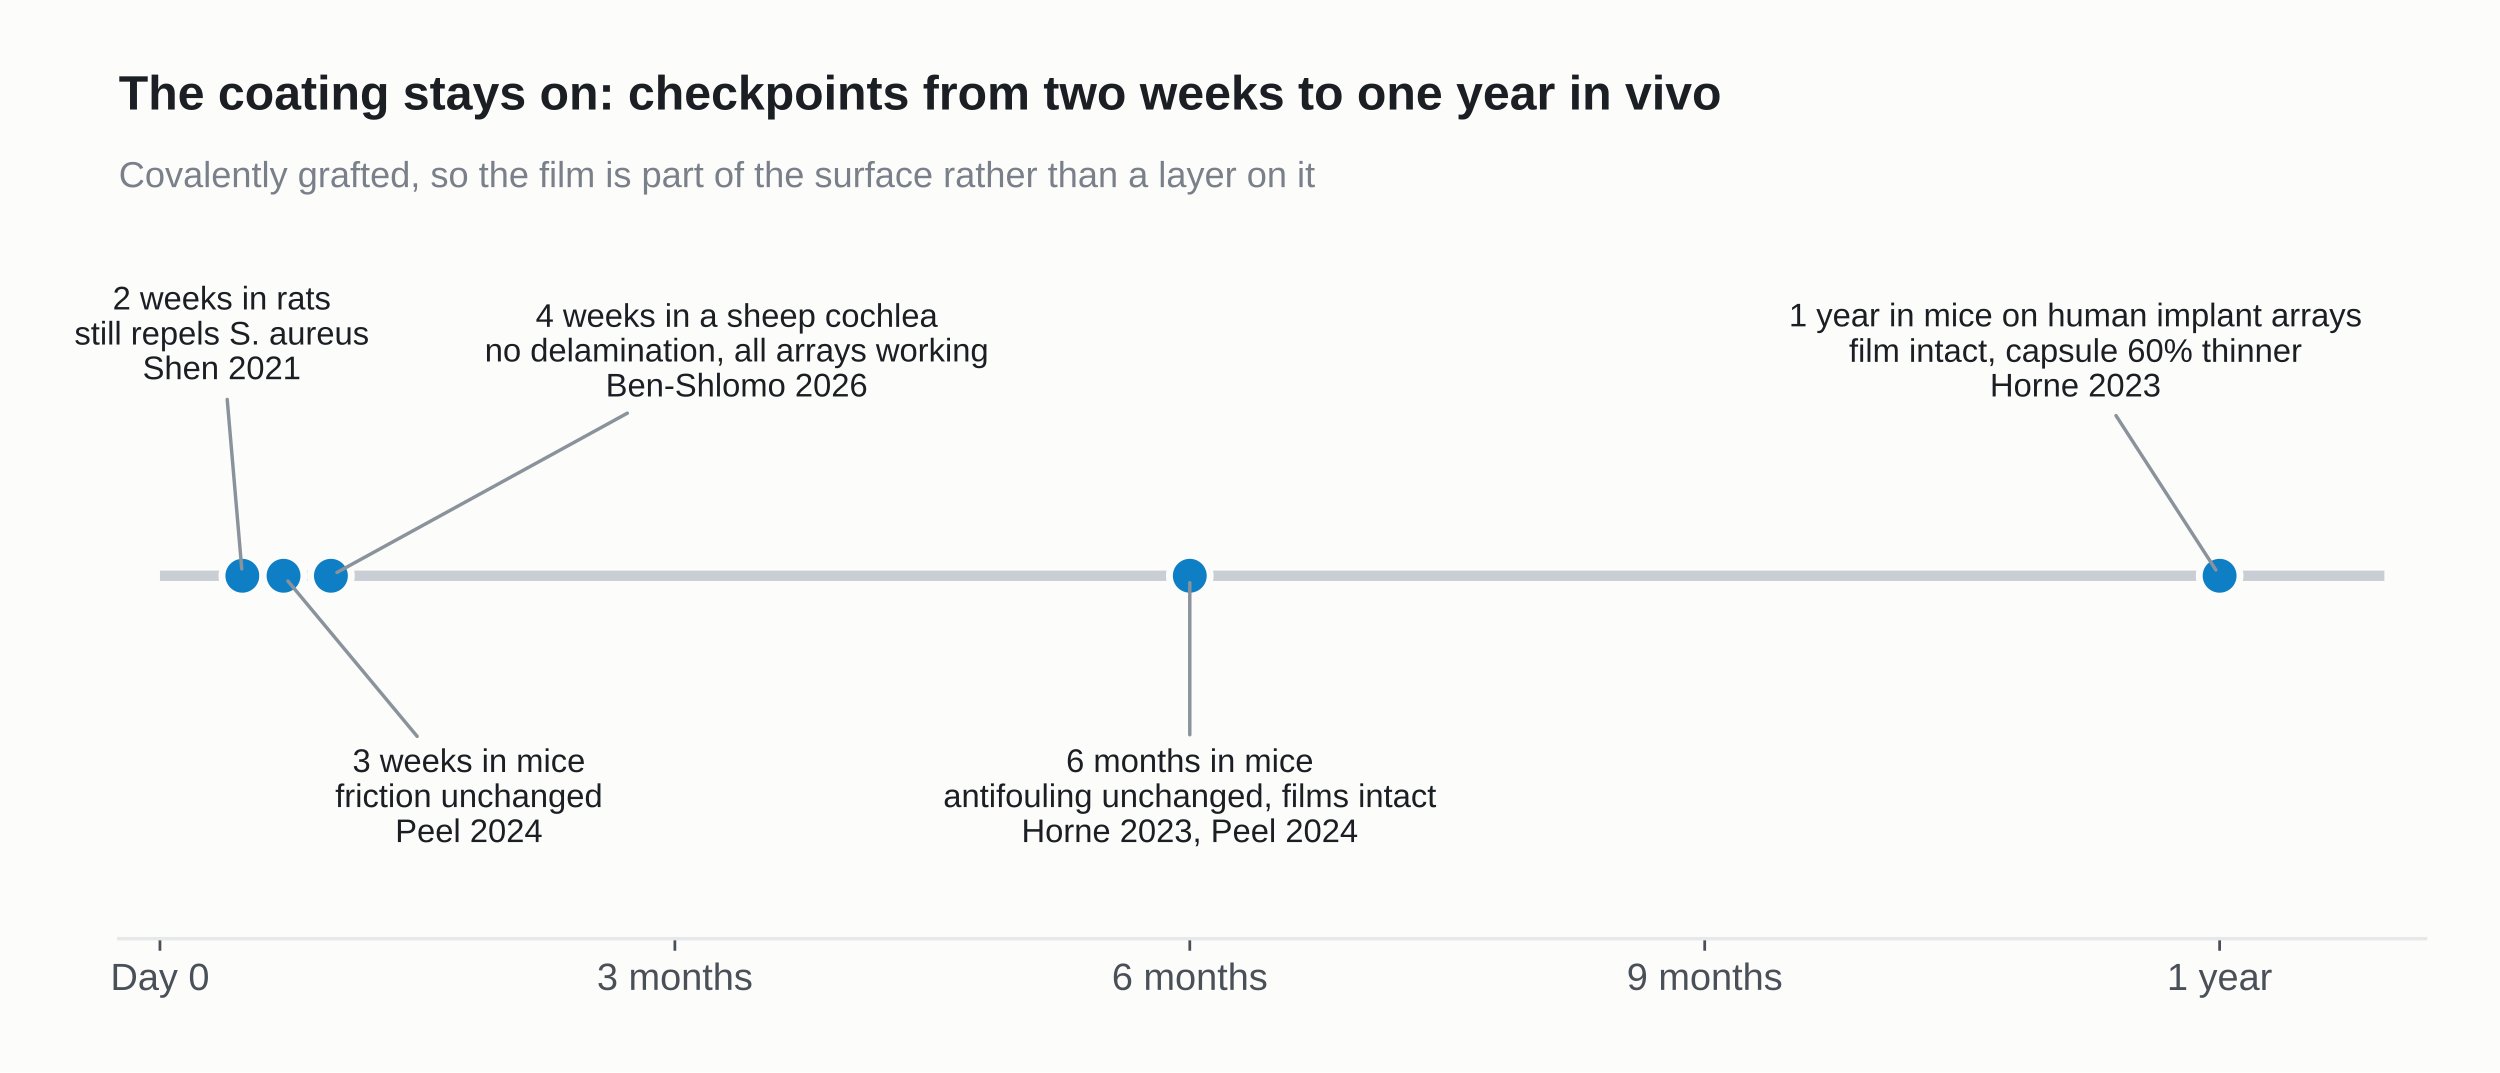
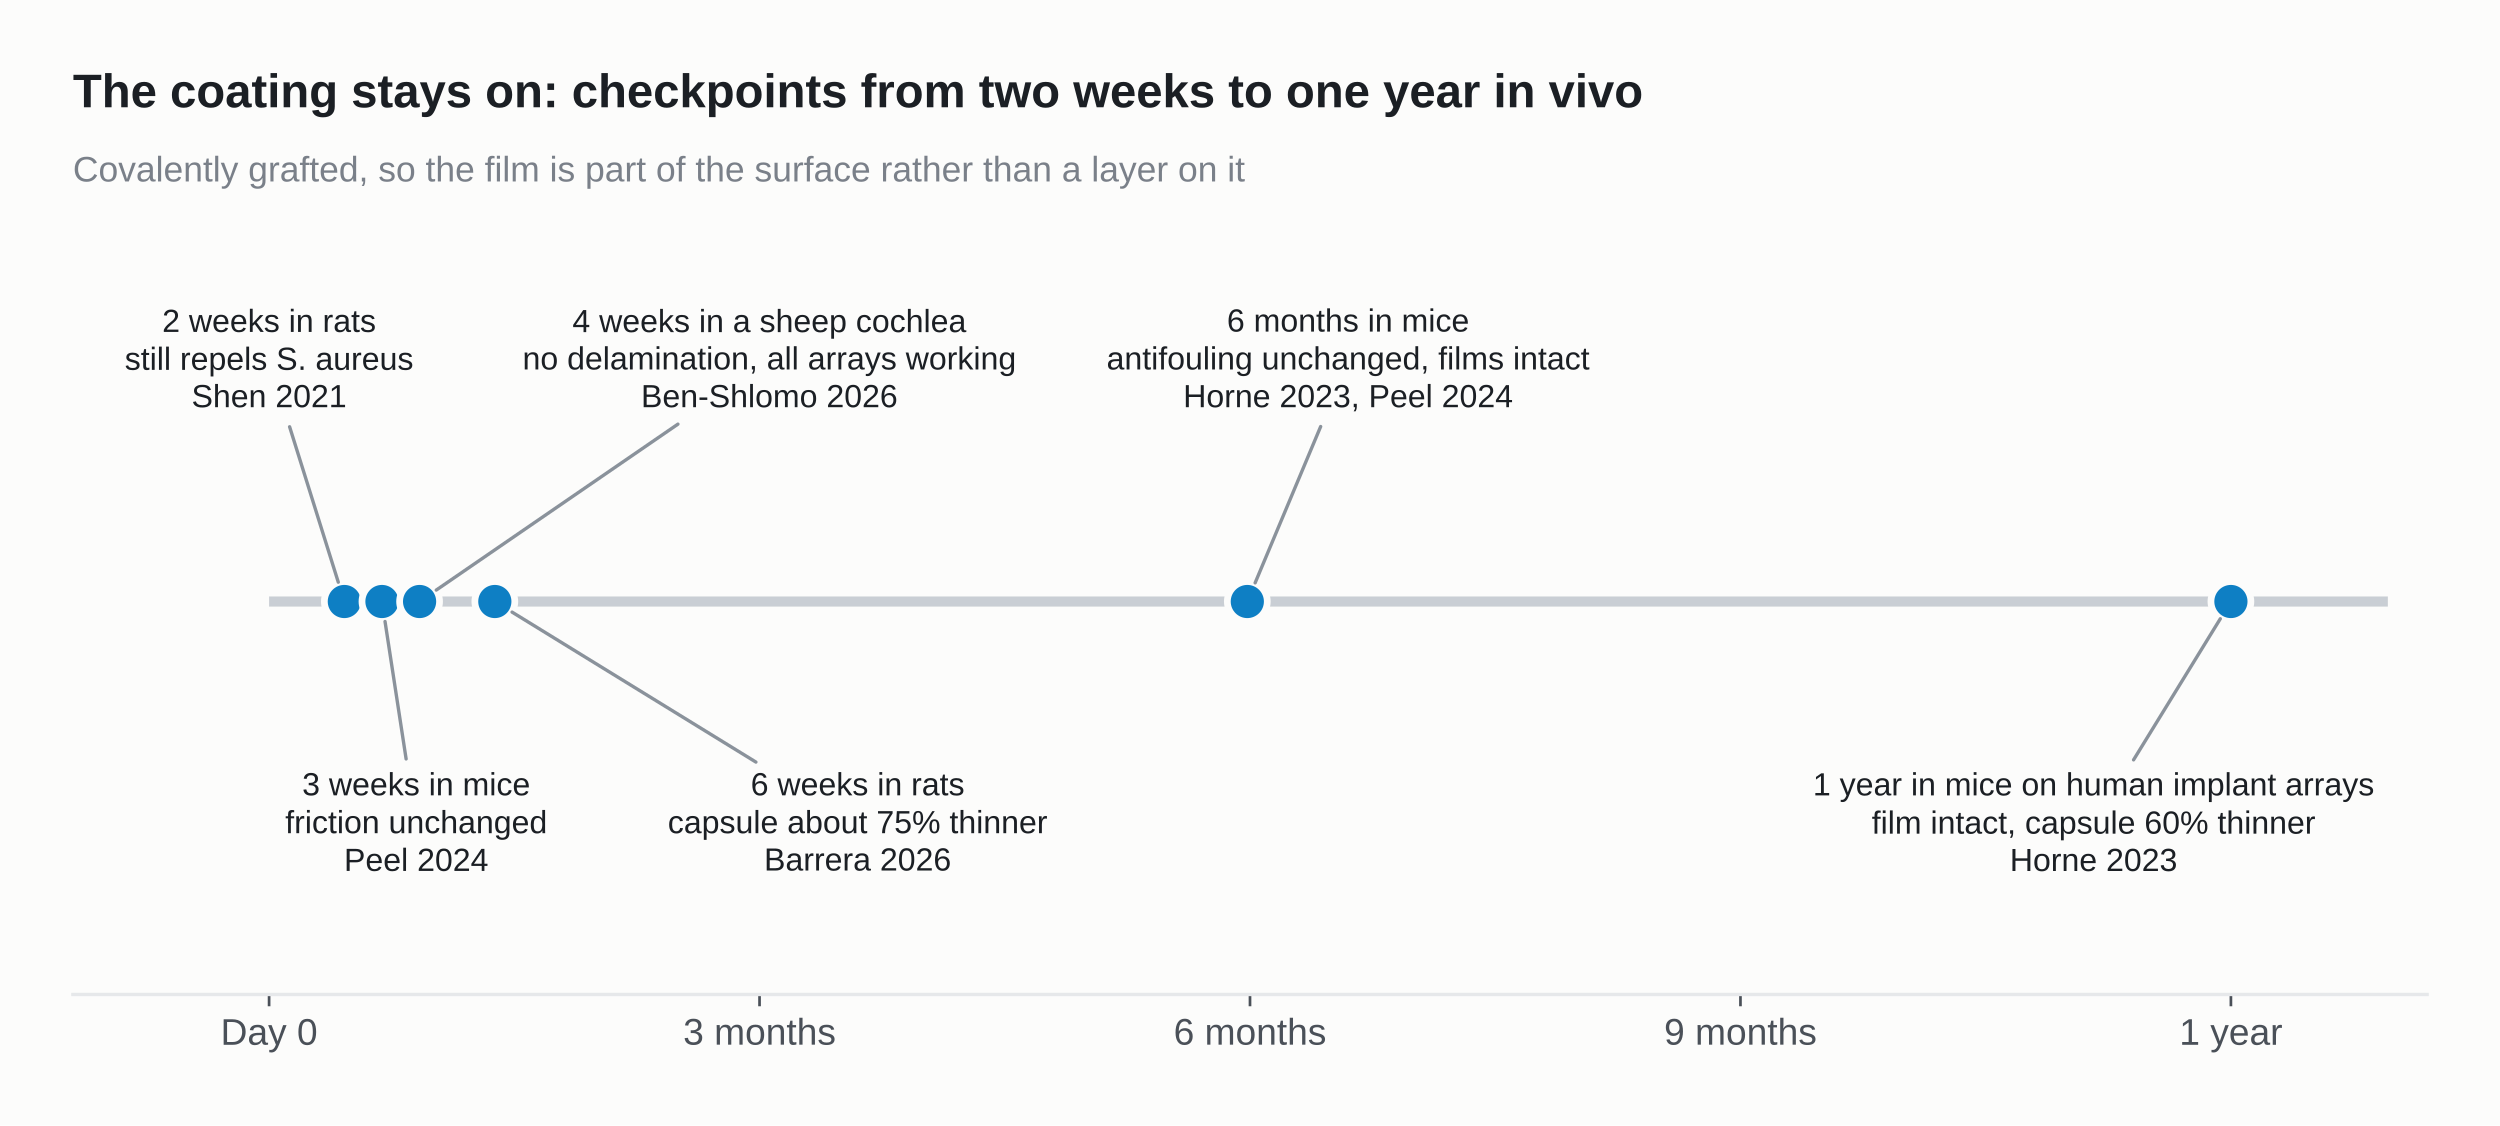
- <svg xmlns="http://www.w3.org/2000/svg" xmlns:xlink="http://www.w3.org/1999/xlink" width="725.673pt" height="311.285pt" viewBox="0 0 725.673 311.285" version="1.1">
+ <svg xmlns="http://www.w3.org/2000/svg" xmlns:xlink="http://www.w3.org/1999/xlink" width="740.7pt" height="333.461pt" viewBox="0 0 740.7 333.461" version="1.1">
  <defs>
    <style type="text/css">*{stroke-linejoin: round; stroke-linecap: butt}</style>
  </defs>
  <g id="figure_1">
    <g id="patch_1">
-       <path d="M 0 311.285  L 725.673 311.285  L 725.673 0  L 0 0  z " style="fill: #fcfcfb" />
+       <path d="M 0 333.461  L 740.7 333.461  L 740.7 0  L 0 0  z " style="fill: #fcfcfb" />
    </g>
    <g id="axes_1">
      <g id="patch_2">
-         <path d="M 34.473 272.464  L 704.073 272.464  L 704.073 61.792  L 34.473 61.792  z " style="fill: #fcfcfb" />
+         <path d="M 21.6 294.64  L 719.1 294.64  L 719.1 61.792  L 21.6 61.792  z " style="fill: #fcfcfb" />
      </g>
      <g id="matplotlib.axis_1">
        <g id="xtick_1">
          <g id="line2d_1">
            <defs>
-               <path id="m7e2cd83e73" d="M 0 0  L 0 3.5  " style="stroke: #4a5058; stroke-width: 0.8" />
+               <path id="ma22ce1e084" d="M 0 0  L 0 3.5  " style="stroke: #4a5058; stroke-width: 0.8" />
            </defs>
            <g>
-               <use xlink:href="#m7e2cd83e73" x="46.431" y="272.464" style="fill: #4a5058; stroke: #4a5058; stroke-width: 0.8" />
+               <use xlink:href="#ma22ce1e084" x="79.725" y="294.64" style="fill: #4a5058; stroke: #4a5058; stroke-width: 0.8" />
            </g>
          </g>
          <g id="text_1">
-             <text style="fill: #4a5058; font: 11px 'Arial'; text-anchor: middle" x="46.431" y="287.37" transform="rotate(-0 46.43061 287.3698)">Day 0</text>
+             <text style="fill: #4a5058; font: 11px 'Arial'; text-anchor: middle" x="79.725" y="309.546" transform="rotate(-0 79.725 309.5458)">Day 0</text>
          </g>
        </g>
        <g id="xtick_2">
          <g id="line2d_2">
            <g>
-               <use xlink:href="#m7e2cd83e73" x="195.895" y="272.464" style="fill: #4a5058; stroke: #4a5058; stroke-width: 0.8" />
+               <use xlink:href="#ma22ce1e084" x="225.037" y="294.64" style="fill: #4a5058; stroke: #4a5058; stroke-width: 0.8" />
            </g>
          </g>
          <g id="text_2">
-             <text style="fill: #4a5058; font: 11px 'Arial'; text-anchor: middle" x="195.895" y="287.337" transform="rotate(-0 195.8949 287.3372)">3 months</text>
+             <text style="fill: #4a5058; font: 11px 'Arial'; text-anchor: middle" x="225.037" y="309.513" transform="rotate(-0 225.0375 309.5132)">3 months</text>
          </g>
        </g>
        <g id="xtick_3">
          <g id="line2d_3">
            <g>
-               <use xlink:href="#m7e2cd83e73" x="345.359" y="272.464" style="fill: #4a5058; stroke: #4a5058; stroke-width: 0.8" />
+               <use xlink:href="#ma22ce1e084" x="370.35" y="294.64" style="fill: #4a5058; stroke: #4a5058; stroke-width: 0.8" />
            </g>
          </g>
          <g id="text_3">
-             <text style="fill: #4a5058; font: 11px 'Arial'; text-anchor: middle" x="345.359" y="287.337" transform="rotate(-0 345.3592 287.3372)">6 months</text>
+             <text style="fill: #4a5058; font: 11px 'Arial'; text-anchor: middle" x="370.35" y="309.513" transform="rotate(-0 370.35 309.5132)">6 months</text>
          </g>
        </g>
        <g id="xtick_4">
          <g id="line2d_4">
            <g>
-               <use xlink:href="#m7e2cd83e73" x="494.823" y="272.464" style="fill: #4a5058; stroke: #4a5058; stroke-width: 0.8" />
+               <use xlink:href="#ma22ce1e084" x="515.663" y="294.64" style="fill: #4a5058; stroke: #4a5058; stroke-width: 0.8" />
            </g>
          </g>
          <g id="text_4">
-             <text style="fill: #4a5058; font: 11px 'Arial'; text-anchor: middle" x="494.823" y="287.337" transform="rotate(-0 494.8235 287.3372)">9 months</text>
+             <text style="fill: #4a5058; font: 11px 'Arial'; text-anchor: middle" x="515.663" y="309.513" transform="rotate(-0 515.6625 309.5132)">9 months</text>
          </g>
        </g>
        <g id="xtick_5">
          <g id="line2d_5">
            <g>
-               <use xlink:href="#m7e2cd83e73" x="644.288" y="272.464" style="fill: #4a5058; stroke: #4a5058; stroke-width: 0.8" />
+               <use xlink:href="#ma22ce1e084" x="660.975" y="294.64" style="fill: #4a5058; stroke: #4a5058; stroke-width: 0.8" />
            </g>
          </g>
          <g id="text_5">
-             <text style="fill: #4a5058; font: 11px 'Arial'; text-anchor: middle" x="644.288" y="287.37" transform="rotate(-0 644.2878 287.3698)">1 year</text>
+             <text style="fill: #4a5058; font: 11px 'Arial'; text-anchor: middle" x="660.975" y="309.546" transform="rotate(-0 660.975 309.5458)">1 year</text>
          </g>
        </g>
      </g>
      <g id="matplotlib.axis_2" />
      <g id="LineCollection_1">
-         <path d="M 46.431 167.128  L 692.116 167.128  " clip-path="url(#p44bf6fd3d8)" style="fill: none; stroke: #c9ced4; stroke-width: 3" />
+         <path d="M 79.725 178.216  L 707.475 178.216  " clip-path="url(#pef4fb0fa84)" style="fill: none; stroke: #c9ced4; stroke-width: 3" />
      </g>
      <g id="patch_3">
-         <path d="M 34.473 272.464  L 704.073 272.464  " style="fill: none; stroke: #e6e8ea; stroke-linejoin: miter; stroke-linecap: square" />
+         <path d="M 21.6 294.64  L 719.1 294.64  " style="fill: none; stroke: #e6e8ea; stroke-linejoin: miter; stroke-linecap: square" />
      </g>
      <g id="PathCollection_1">
        <defs>
-           <path id="mccff339c90" d="M 0 5.916  C 1.569 5.916 3.074 5.293 4.183 4.183  C 5.293 3.074 5.916 1.569 5.916 0  C 5.916 -1.569 5.293 -3.074 4.183 -4.183  C 3.074 -5.293 1.569 -5.916 0 -5.916  C -1.569 -5.916 -3.074 -5.293 -4.183 -4.183  C -5.293 -3.074 -5.916 -1.569 -5.916 0  C -5.916 1.569 -5.293 3.074 -4.183 4.183  C -3.074 5.293 -1.569 5.916 0 5.916  z " style="stroke: #fcfcfb; stroke-width: 2" />
+           <path id="m0ec03ed91d" d="M 0 5.916  C 1.569 5.916 3.074 5.293 4.183 4.183  C 5.293 3.074 5.916 1.569 5.916 0  C 5.916 -1.569 5.293 -3.074 4.183 -4.183  C 3.074 -5.293 1.569 -5.916 0 -5.916  C -1.569 -5.916 -3.074 -5.293 -4.183 -4.183  C -5.293 -3.074 -5.916 -1.569 -5.916 0  C -5.916 1.569 -5.293 3.074 -4.183 4.183  C -3.074 5.293 -1.569 5.916 0 5.916  z " style="stroke: #fcfcfb; stroke-width: 2" />
        </defs>
-         <g clip-path="url(#p44bf6fd3d8)">
-           <use xlink:href="#mccff339c90" x="70.345" y="167.128" style="fill: #0e7fc4; stroke: #fcfcfb; stroke-width: 2" />
+         <g clip-path="url(#pef4fb0fa84)">
+           <use xlink:href="#m0ec03ed91d" x="102.02" y="178.216" style="fill: #0e7fc4; stroke: #fcfcfb; stroke-width: 2" />
        </g>
      </g>
      <g id="patch_4">
-         <path d="M 65.95 115.941  Q 68.062 140.539 70.174 165.137  " style="fill: none; stroke: #8a929b; stroke-linecap: round" />
+         <path d="M 85.803 126.447  Q 93.014 149.467 100.225 172.487  " style="fill: none; stroke: #8a929b; stroke-linecap: round" />
      </g>
      <g id="text_6">
-         <text style="fill: #1b1f24; font: 9.5px 'Arial'" transform="translate(32.68828 89.82844)">2 weeks in rats</text>
-         <text style="fill: #1b1f24; font: 9.5px 'Arial'" transform="translate(21.6 100.0154)">still repels S. aureus</text>
-         <text style="fill: #1b1f24; font: 9.5px 'Arial'" transform="translate(41.3882 110.0634)">Shen 2021</text>
+         <text style="fill: #1b1f24; font: 9.5px 'Arial'" transform="translate(48.04695 98.35405)">2 weeks in rats</text>
+         <text style="fill: #1b1f24; font: 9.5px 'Arial'" transform="translate(36.95867 109.5784)">still repels S. aureus</text>
+         <text style="fill: #1b1f24; font: 9.5px 'Arial'" transform="translate(56.74688 120.6464)">Shen 2021</text>
      </g>
      <g id="PathCollection_2">
-         <g clip-path="url(#p44bf6fd3d8)">
-           <use xlink:href="#mccff339c90" x="82.302" y="167.128" style="fill: #0e7fc4; stroke: #fcfcfb; stroke-width: 2" />
+         <g clip-path="url(#pef4fb0fa84)">
+           <use xlink:href="#m0ec03ed91d" x="113.167" y="178.216" style="fill: #0e7fc4; stroke: #fcfcfb; stroke-width: 2" />
        </g>
      </g>
      <g id="patch_5">
-         <path d="M 121.088 213.749  Q 102.335 191.208 83.583 168.667  " style="fill: none; stroke: #8a929b; stroke-linecap: round" />
+         <path d="M 120.323 224.854  Q 117.2 204.5 114.077 184.145  " style="fill: none; stroke: #8a929b; stroke-linecap: round" />
      </g>
      <g id="text_7">
-         <text style="fill: #1b1f24; font: 9.5px 'Arial'" transform="translate(102.3204 224.0875)">3 weeks in mice</text>
-         <text style="fill: #1b1f24; font: 9.5px 'Arial'" transform="translate(97.29352 234.2745)">friction unchanged</text>
-         <text style="fill: #1b1f24; font: 9.5px 'Arial'" transform="translate(114.7171 244.4338)">Peel 2024</text>
+         <text style="fill: #1b1f24; font: 9.5px 'Arial'" transform="translate(89.52992 235.6346)">3 weeks in mice</text>
+         <text style="fill: #1b1f24; font: 9.5px 'Arial'" transform="translate(84.50309 246.8589)">friction unchanged</text>
+         <text style="fill: #1b1f24; font: 9.5px 'Arial'" transform="translate(101.9267 258.0383)">Peel 2024</text>
      </g>
      <g id="PathCollection_3">
-         <g clip-path="url(#p44bf6fd3d8)">
-           <use xlink:href="#mccff339c90" x="96.053" y="167.128" style="fill: #0e7fc4; stroke: #fcfcfb; stroke-width: 2" />
+         <g clip-path="url(#pef4fb0fa84)">
+           <use xlink:href="#m0ec03ed91d" x="124.314" y="178.216" style="fill: #0e7fc4; stroke: #fcfcfb; stroke-width: 2" />
        </g>
      </g>
      <g id="patch_6">
-         <path d="M 182.089 119.932  Q 139.946 143.05 97.804 166.167  " style="fill: none; stroke: #8a929b; stroke-linecap: round" />
+         <path d="M 200.852 125.667  Q 165.056 150.244 129.259 174.821  " style="fill: none; stroke: #8a929b; stroke-linecap: round" />
      </g>
      <g id="text_8">
-         <text style="fill: #1b1f24; font: 9.5px 'Arial'" transform="translate(155.4776 94.87205)">4 weeks in a sheep cochlea</text>
-         <text style="fill: #1b1f24; font: 9.5px 'Arial'" transform="translate(140.7021 104.9201)">no delamination, all arrays working</text>
-         <text style="fill: #1b1f24; font: 9.5px 'Arial'" transform="translate(175.8076 115.0794)">Ben-Shlomo 2026</text>
+         <text style="fill: #1b1f24; font: 9.5px 'Arial'" transform="translate(169.5907 98.39903)">4 weeks in a sheep cochlea</text>
+         <text style="fill: #1b1f24; font: 9.5px 'Arial'" transform="translate(154.8153 109.467)">no delamination, all arrays working</text>
+         <text style="fill: #1b1f24; font: 9.5px 'Arial'" transform="translate(189.9207 120.6464)">Ben-Shlomo 2026</text>
      </g>
      <g id="PathCollection_4">
-         <g clip-path="url(#p44bf6fd3d8)">
-           <use xlink:href="#mccff339c90" x="345.359" y="167.128" style="fill: #0e7fc4; stroke: #fcfcfb; stroke-width: 2" />
+         <g clip-path="url(#pef4fb0fa84)">
+           <use xlink:href="#m0ec03ed91d" x="146.609" y="178.216" style="fill: #0e7fc4; stroke: #fcfcfb; stroke-width: 2" />
        </g>
      </g>
      <g id="patch_7">
-         <path d="M 345.359 213.282  Q 345.359 191.204 345.359 169.125  " style="fill: none; stroke: #8a929b; stroke-linecap: round" />
+         <path d="M 223.957 225.786  Q 187.838 203.572 151.719 181.359  " style="fill: none; stroke: #8a929b; stroke-linecap: round" />
      </g>
      <g id="text_9">
-         <text style="fill: #1b1f24; font: 9.5px 'Arial'" transform="translate(309.4581 224.0875)">6 months in mice</text>
-         <text style="fill: #1b1f24; font: 9.5px 'Arial'" transform="translate(273.8056 234.2745)">antifouling unchanged, films intact</text>
-         <text style="fill: #1b1f24; font: 9.5px 'Arial'" transform="translate(296.5062 244.4338)">Horne 2023, Peel 2024</text>
+         <text style="fill: #1b1f24; font: 9.5px 'Arial'" transform="translate(222.422 235.6346)">6 weeks in rats</text>
+         <text style="fill: #1b1f24; font: 9.5px 'Arial'" transform="translate(197.8555 246.8589)">capsule about 75% thinner</text>
+         <text style="fill: #1b1f24; font: 9.5px 'Arial'" transform="translate(226.3771 257.927)">Barrera 2026</text>
      </g>
      <g id="PathCollection_5">
-         <g clip-path="url(#p44bf6fd3d8)">
-           <use xlink:href="#mccff339c90" x="644.288" y="167.128" style="fill: #0e7fc4; stroke: #fcfcfb; stroke-width: 2" />
+         <g clip-path="url(#pef4fb0fa84)">
+           <use xlink:href="#m0ec03ed91d" x="369.554" y="178.216" style="fill: #0e7fc4; stroke: #fcfcfb; stroke-width: 2" />
        </g>
      </g>
      <g id="patch_8">
-         <path d="M 614.218 120.647  Q 628.711 143.049 643.203 165.451  " style="fill: none; stroke: #8a929b; stroke-linecap: round" />
+         <path d="M 391.286 126.375  Q 381.58 149.528 371.874 172.682  " style="fill: none; stroke: #8a929b; stroke-linecap: round" />
      </g>
      <g id="text_10">
-         <text style="fill: #1b1f24; font: 9.5px 'Arial'" transform="translate(519.2816 94.73311)">1 year in mice on human implant arrays</text>
-         <text style="fill: #1b1f24; font: 9.5px 'Arial'" transform="translate(536.7 105.0314)">film intact, capsule 60% thinner</text>
-         <text style="fill: #1b1f24; font: 9.5px 'Arial'" transform="translate(577.616 115.0794)">Horne 2023</text>
+         <text style="fill: #1b1f24; font: 9.5px 'Arial'" transform="translate(363.5114 98.24272)">6 months in mice</text>
+         <text style="fill: #1b1f24; font: 9.5px 'Arial'" transform="translate(327.8589 109.467)">antifouling unchanged, films intact</text>
+         <text style="fill: #1b1f24; font: 9.5px 'Arial'" transform="translate(350.5595 120.6464)">Horne 2023, Peel 2024</text>
+       </g>
+       <g id="PathCollection_6">
+         <g clip-path="url(#pef4fb0fa84)">
+           <use xlink:href="#m0ec03ed91d" x="660.975" y="178.216" style="fill: #0e7fc4; stroke: #fcfcfb; stroke-width: 2" />
+         </g>
+       </g>
+       <g id="patch_9">
+         <path d="M 632.132 225.13  Q 644.982 204.228 657.833 183.327  " style="fill: none; stroke: #8a929b; stroke-linecap: round" />
      </g>
      <g id="text_11">
-         <text style="fill: #7a8089; font: 10.5px 'Arial'; text-anchor: start" x="34.473" y="54.315" transform="rotate(-0 34.47347 54.31484)">Covalently grafted, so the film is part of the surface rather than a layer on it</text>
+         <text style="fill: #1b1f24; font: 9.5px 'Arial'" transform="translate(537.1313 235.6628)">1 year in mice on human implant arrays</text>
+         <text style="fill: #1b1f24; font: 9.5px 'Arial'" transform="translate(554.5497 246.9985)">film intact, capsule 60% thinner</text>
+         <text style="fill: #1b1f24; font: 9.5px 'Arial'" transform="translate(595.4658 258.0665)">Horne 2023</text>
      </g>
      <g id="text_12">
-         <text style="fill: #1b1f24; font: 700 14px 'Arial'; text-anchor: start" x="34.473" y="31.792" transform="rotate(-0 34.47347 31.79156)">The coating stays on: checkpoints from two weeks to one year in vivo</text>
+         <text style="fill: #7a8089; font: 10.5px 'Arial'; text-anchor: start" x="21.6" y="53.76" transform="rotate(-0 21.6 53.76044)">Covalently grafted, so the film is part of the surface rather than a layer on it</text>
+       </g>
+       <g id="text_13">
+         <text style="fill: #1b1f24; font: 700 14px 'Arial'; text-anchor: start" x="21.6" y="31.792" transform="rotate(-0 21.6 31.79156)">The coating stays on: checkpoints from two weeks to one year in vivo</text>
      </g>
    </g>
  </g>
  <defs>
-     <clipPath id="p44bf6fd3d8">
-       <rect x="34.473" y="61.792" width="669.6" height="210.672" />
+     <clipPath id="pef4fb0fa84">
+       <rect x="21.6" y="61.792" width="697.5" height="232.848" />
    </clipPath>
  </defs>
</svg>
